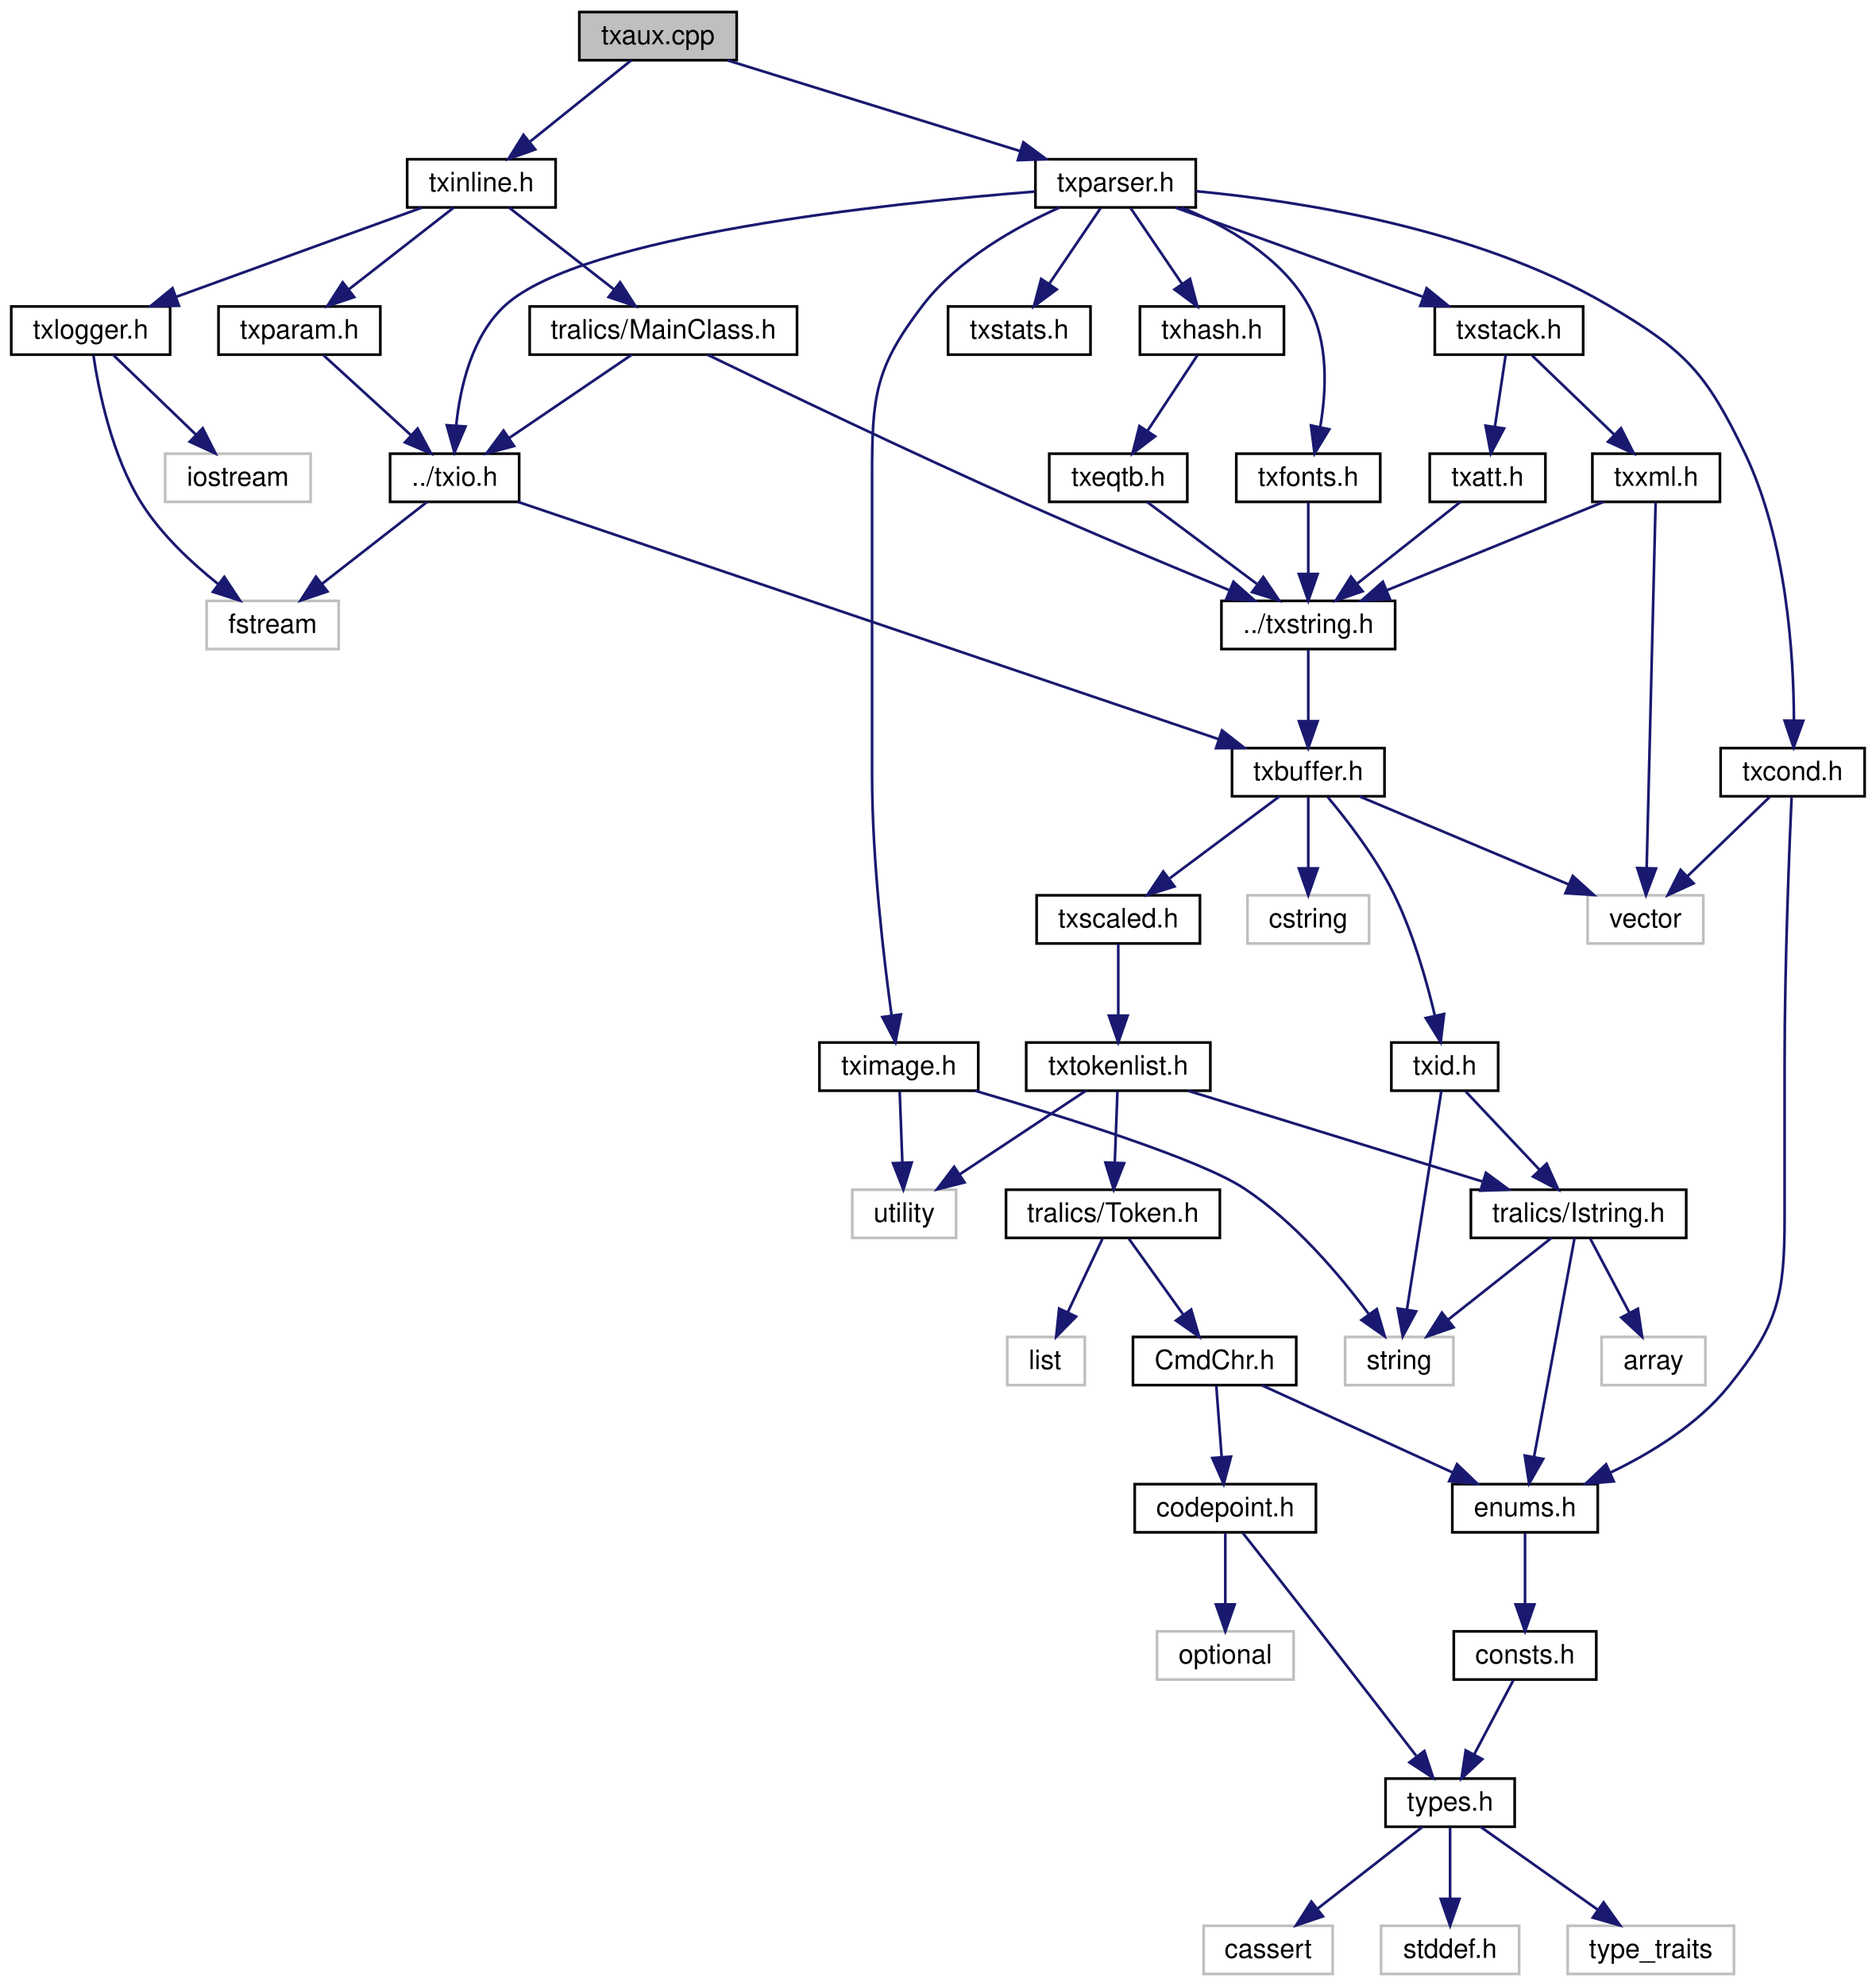
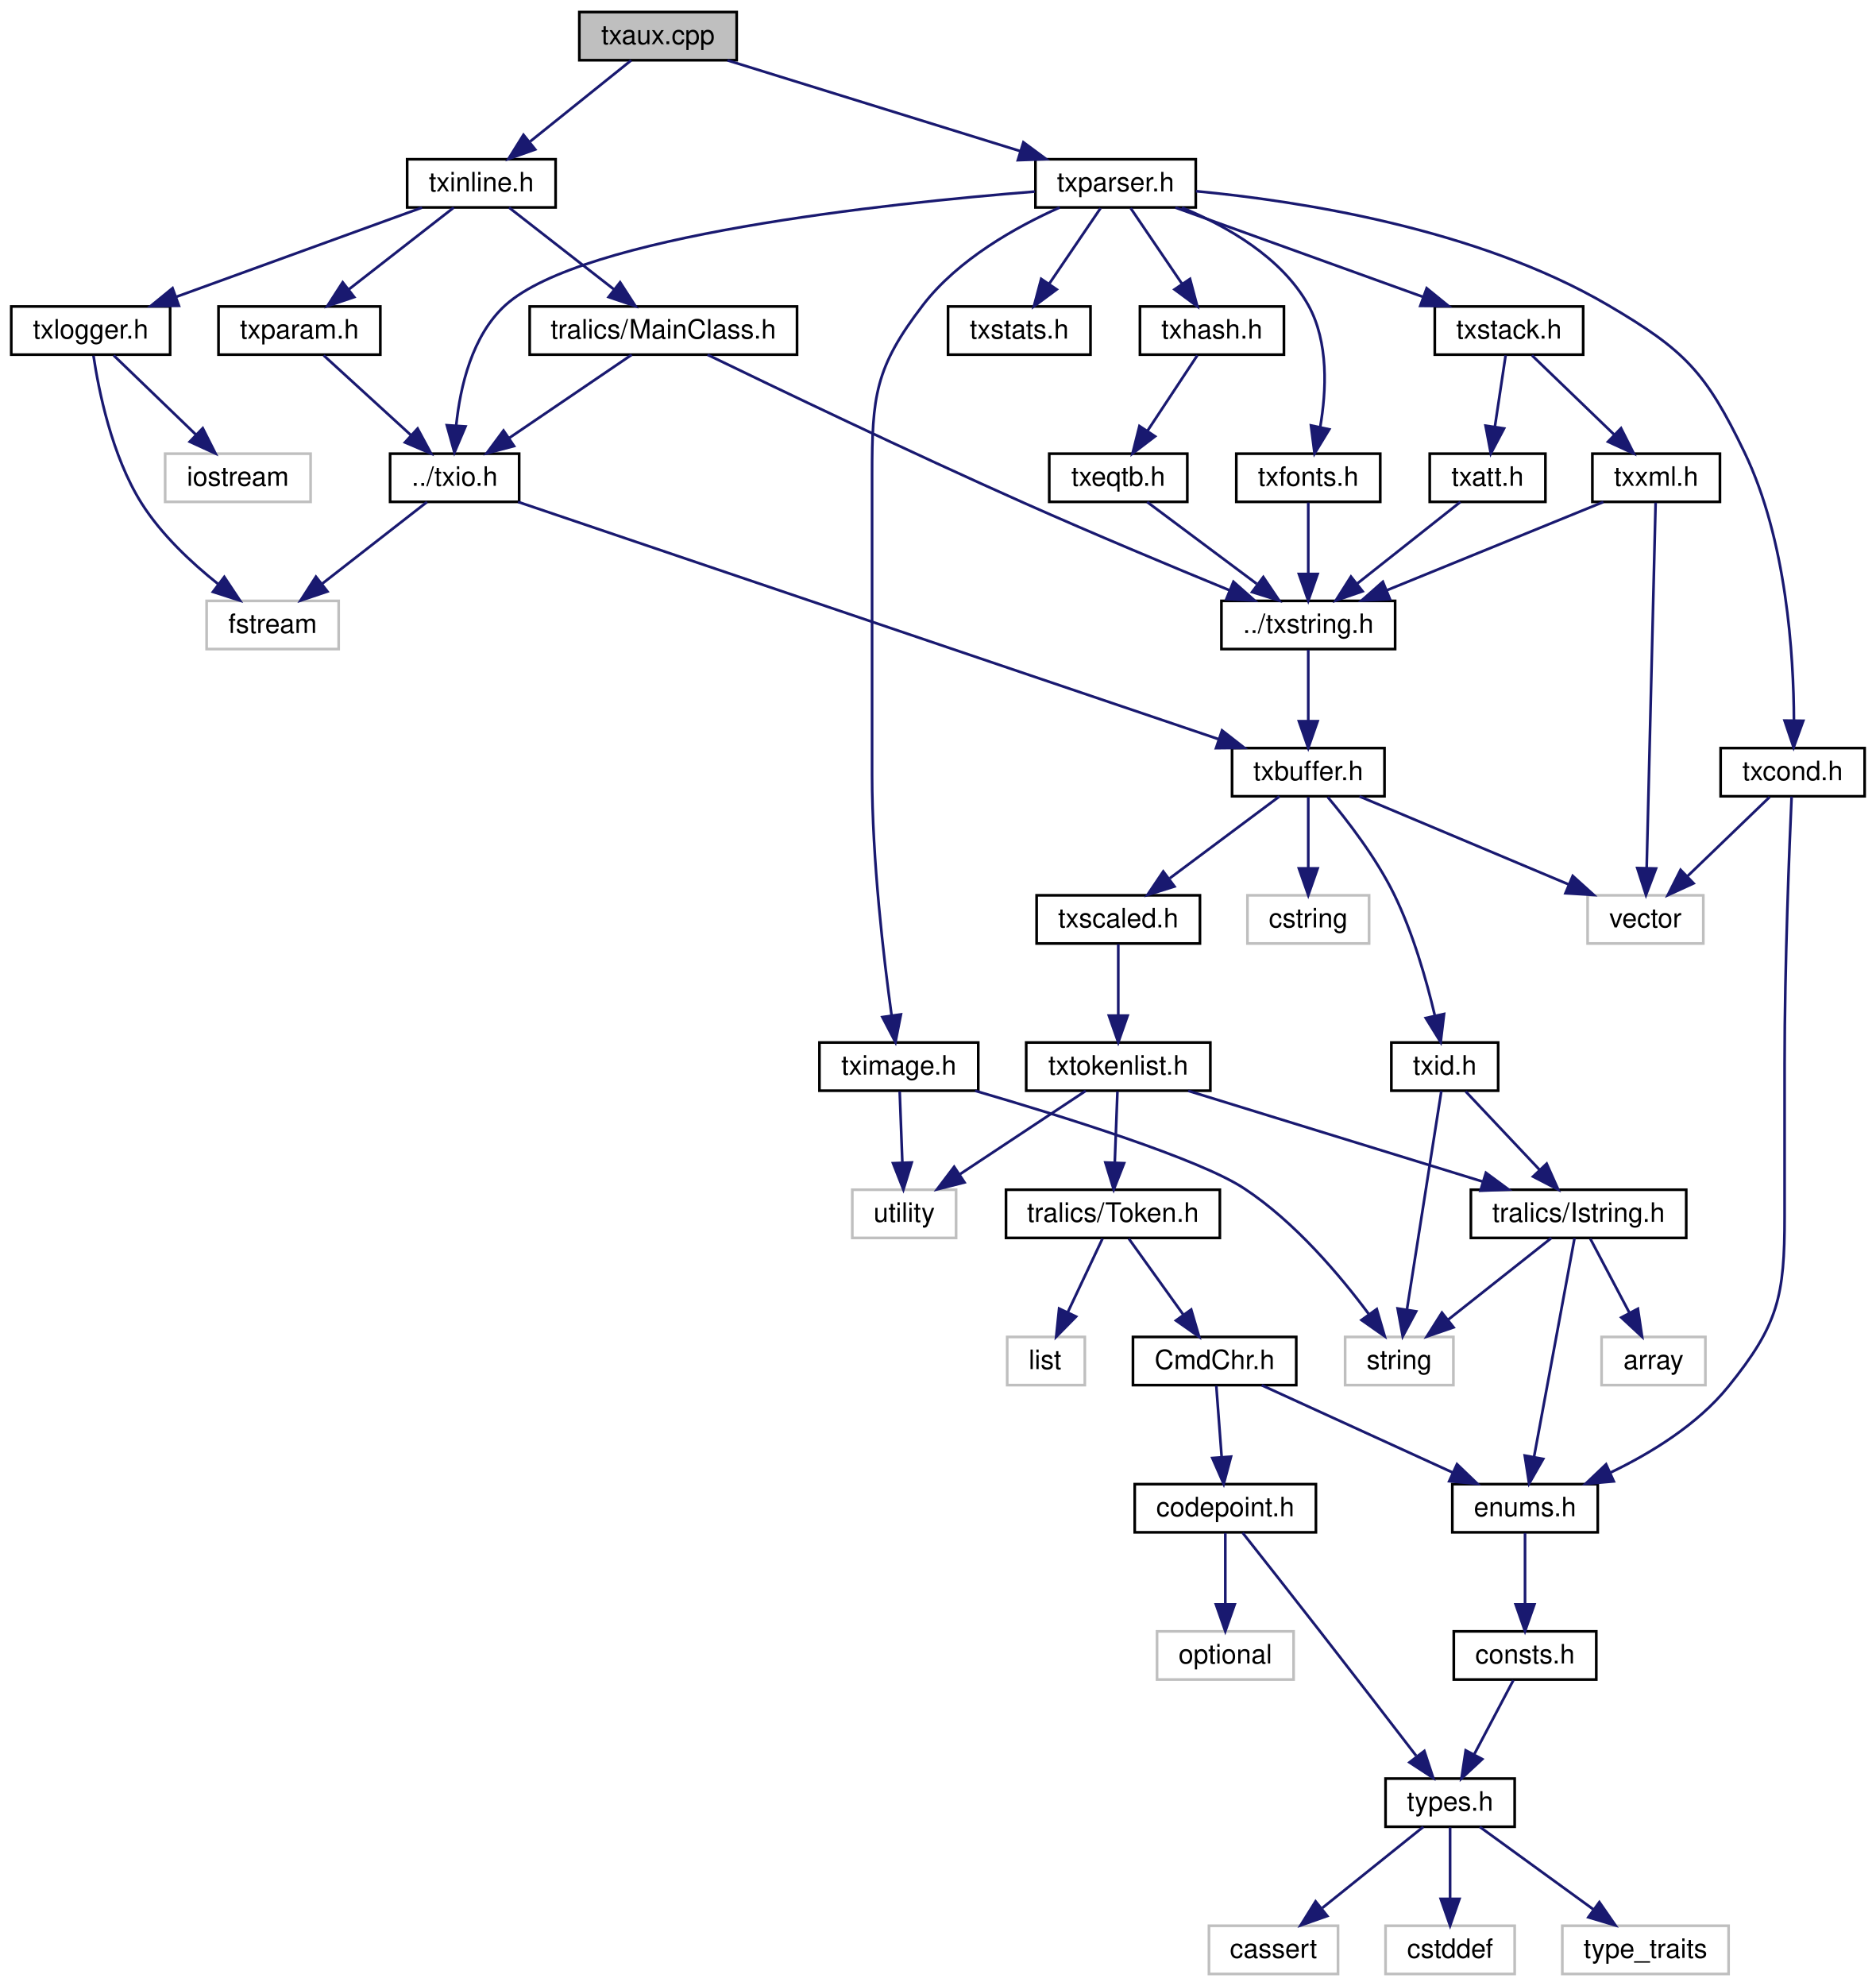
<svg xmlns="http://www.w3.org/2000/svg" xmlns:xlink="http://www.w3.org/1999/xlink" width="701pt" height="742pt" viewBox="0.00 0.00 700.59 742.00">
  <g id="graph0" class="graph" transform="scale(1 1) rotate(0) translate(4 738)">
    <g id="node1" class="node">
      <g id="a_node1">
        <a xlink:title=" ">
          <polygon fill="#bfbfbf" stroke="black" points="212.28,-715.5 212.28,-733.5 271.09,-733.5 271.09,-715.5 212.28,-715.5" />
          <text text-anchor="middle" x="241.68" y="-721.5" font-family="Helvetica,sans-Serif" font-size="10.00">txaux.cpp</text>
        </a>
      </g>
    </g>
    <g id="node2" class="node">
      <g id="a_node2">
        <a xlink:href="../../d7/d79/txinline_8h.html" target="_top" xlink:title=" ">
          <polygon fill="none" stroke="black" points="147.95,-660.5 147.95,-678.5 203.42,-678.5 203.42,-660.5 147.95,-660.5" />
          <text text-anchor="middle" x="175.68" y="-666.5" font-family="Helvetica,sans-Serif" font-size="10.00">txinline.h</text>
        </a>
      </g>
    </g>
    <g id="edge1" class="edge">
      <path fill="none" stroke="midnightblue" d="M231.66,-715.45C221.68,-707.43 206.13,-694.95 193.95,-685.17" />
      <polygon fill="midnightblue" stroke="midnightblue" points="195.79,-682.16 185.8,-678.63 191.41,-687.62 195.79,-682.16" />
    </g>
    <g id="node31" class="node">
      <g id="a_node31">
        <a xlink:href="../../d2/d1b/txparser_8h.html" target="_top" xlink:title=" ">
          <polygon fill="none" stroke="black" points="382.73,-660.5 382.73,-678.5 442.64,-678.5 442.64,-660.5 382.73,-660.5" />
          <text text-anchor="middle" x="412.68" y="-666.5" font-family="Helvetica,sans-Serif" font-size="10.00">txparser.h</text>
        </a>
      </g>
    </g>
    <g id="edge37" class="edge">
      <path fill="none" stroke="midnightblue" d="M267.66,-715.45C296.87,-706.4 344.48,-691.64 377.13,-681.52" />
      <polygon fill="midnightblue" stroke="midnightblue" points="378.23,-684.84 386.75,-678.54 376.16,-678.16 378.23,-684.84" />
    </g>
    <g id="node3" class="node">
      <g id="a_node3">
        <a xlink:href="../../d4/de9/_main_class_8h.html" target="_top" xlink:title=" ">
          <polygon fill="none" stroke="black" points="193.73,-605.5 193.73,-623.5 293.64,-623.5 293.64,-605.5 193.73,-605.5" />
          <text text-anchor="middle" x="243.68" y="-611.5" font-family="Helvetica,sans-Serif" font-size="10.00">tralics/MainClass.h</text>
        </a>
      </g>
    </g>
    <g id="edge2" class="edge">
      <path fill="none" stroke="midnightblue" d="M186.01,-660.45C196.4,-652.36 212.63,-639.7 225.23,-629.88" />
      <polygon fill="midnightblue" stroke="midnightblue" points="227.52,-632.53 233.26,-623.63 223.22,-627.01 227.52,-632.53" />
    </g>
    <g id="node28" class="node">
      <g id="a_node28">
        <a xlink:href="../../d2/d06/txlogger_8h.html" target="_top" xlink:title=" ">
          <polygon fill="none" stroke="black" points="0,-605.5 0,-623.5 59.37,-623.5 59.37,-605.5 0,-605.5" />
          <text text-anchor="middle" x="29.68" y="-611.5" font-family="Helvetica,sans-Serif" font-size="10.00">txlogger.h</text>
        </a>
      </g>
    </g>
    <g id="edge32" class="edge">
      <path fill="none" stroke="midnightblue" d="M153.51,-660.45C129.07,-651.58 89.54,-637.23 61.73,-627.13" />
      <polygon fill="midnightblue" stroke="midnightblue" points="62.66,-623.75 52.07,-623.63 60.27,-630.33 62.66,-623.75" />
    </g>
    <g id="node30" class="node">
      <g id="a_node30">
        <a xlink:href="../../d5/d08/txparam_8h.html" target="_top" xlink:title=" ">
          <polygon fill="none" stroke="black" points="77.45,-605.5 77.45,-623.5 137.92,-623.5 137.92,-605.5 77.45,-605.5" />
          <text text-anchor="middle" x="107.68" y="-611.5" font-family="Helvetica,sans-Serif" font-size="10.00">txparam.h</text>
        </a>
      </g>
    </g>
    <g id="edge35" class="edge">
      <path fill="none" stroke="midnightblue" d="M165.36,-660.45C154.97,-652.36 138.74,-639.7 126.14,-629.88" />
      <polygon fill="midnightblue" stroke="midnightblue" points="128.15,-627.01 118.11,-623.63 123.85,-632.53 128.15,-627.01" />
    </g>
    <g id="node4" class="node">
      <g id="a_node4">
        <a xlink:href="../../de/d29/txio_8h.html" target="_top" xlink:title=" ">
          <polygon fill="none" stroke="black" points="141.57,-550.5 141.57,-568.5 189.8,-568.5 189.8,-550.5 141.57,-550.5" />
          <text text-anchor="middle" x="165.68" y="-556.5" font-family="Helvetica,sans-Serif" font-size="10.00">../txio.h</text>
        </a>
      </g>
    </g>
    <g id="edge3" class="edge">
      <path fill="none" stroke="midnightblue" d="M231.84,-605.45C219.7,-597.2 200.59,-584.22 186.02,-574.32" />
      <polygon fill="midnightblue" stroke="midnightblue" points="187.88,-571.35 177.64,-568.63 183.95,-577.14 187.88,-571.35" />
    </g>
    <g id="node27" class="node">
      <g id="a_node27">
        <a xlink:href="../../dc/def/txstring_8h.html" target="_top" xlink:title=" ">
          <polygon fill="none" stroke="black" points="452.23,-495.5 452.23,-513.5 517.14,-513.5 517.14,-495.5 452.23,-495.5" />
          <text text-anchor="middle" x="484.68" y="-501.5" font-family="Helvetica,sans-Serif" font-size="10.00">../txstring.h</text>
        </a>
      </g>
    </g>
    <g id="edge30" class="edge">
      <path fill="none" stroke="midnightblue" d="M260.21,-605.45C285.55,-593.17 335.61,-569.16 378.68,-550 404.34,-538.58 433.82,-526.27 455.17,-517.5" />
      <polygon fill="midnightblue" stroke="midnightblue" points="456.72,-520.65 464.65,-513.62 454.07,-514.17 456.72,-520.65" />
    </g>
    <g id="node5" class="node">
      <g id="a_node5">
        <a xlink:href="../../dd/d74/txbuffer_8h.html" target="_top" xlink:title=" ">
          <polygon fill="none" stroke="black" points="456.2,-440.5 456.2,-458.5 513.17,-458.5 513.17,-440.5 456.2,-440.5" />
          <text text-anchor="middle" x="484.68" y="-446.5" font-family="Helvetica,sans-Serif" font-size="10.00">txbuffer.h</text>
        </a>
      </g>
    </g>
    <g id="edge4" class="edge">
      <path fill="none" stroke="midnightblue" d="M189.4,-550.47C245.46,-531.49 386.28,-483.82 451.09,-461.87" />
      <polygon fill="midnightblue" stroke="midnightblue" points="452.46,-465.1 460.81,-458.58 450.22,-458.47 452.46,-465.1" />
    </g>
    <g id="node26" class="node">
      <g id="a_node26">
        <a xlink:title=" ">
          <polygon fill="none" stroke="#bfbfbf" points="73.01,-495.5 73.01,-513.5 122.35,-513.5 122.35,-495.5 73.01,-495.5" />
          <text text-anchor="middle" x="97.68" y="-501.5" font-family="Helvetica,sans-Serif" font-size="10.00">fstream</text>
        </a>
      </g>
    </g>
    <g id="edge29" class="edge">
      <path fill="none" stroke="midnightblue" d="M155.36,-550.45C144.97,-542.36 128.74,-529.7 116.14,-519.88" />
      <polygon fill="midnightblue" stroke="midnightblue" points="118.15,-517.01 108.11,-513.63 113.85,-522.53 118.15,-517.01" />
    </g>
    <g id="node6" class="node">
      <g id="a_node6">
        <a xlink:href="../../d1/d9e/txid_8h.html" target="_top" xlink:title=" ">
          <polygon fill="none" stroke="black" points="515.73,-330.5 515.73,-348.5 555.64,-348.5 555.64,-330.5 515.73,-330.5" />
          <text text-anchor="middle" x="535.68" y="-336.5" font-family="Helvetica,sans-Serif" font-size="10.00">txid.h</text>
        </a>
      </g>
    </g>
    <g id="edge5" class="edge">
      <path fill="none" stroke="midnightblue" d="M491.97,-440.18C499.15,-431.63 509.97,-417.66 516.68,-404 523.83,-389.46 528.87,-371.71 531.95,-358.68" />
      <polygon fill="midnightblue" stroke="midnightblue" points="535.43,-359.16 534.16,-348.64 528.59,-357.65 535.43,-359.16" />
    </g>
    <g id="node16" class="node">
      <g id="a_node16">
        <a xlink:href="../../d9/d18/txscaled_8h.html" target="_top" xlink:title=" ">
          <polygon fill="none" stroke="black" points="383.17,-385.5 383.17,-403.5 444.2,-403.5 444.2,-385.5 383.17,-385.5" />
          <text text-anchor="middle" x="413.68" y="-391.5" font-family="Helvetica,sans-Serif" font-size="10.00">txscaled.h</text>
        </a>
      </g>
    </g>
    <g id="edge16" class="edge">
      <path fill="none" stroke="midnightblue" d="M473.9,-440.45C463.06,-432.36 446.11,-419.7 432.95,-409.88" />
      <polygon fill="midnightblue" stroke="midnightblue" points="434.68,-406.8 424.57,-403.63 430.49,-412.41 434.68,-406.8" />
    </g>
    <g id="node24" class="node">
      <g id="a_node24">
        <a xlink:title=" ">
          <polygon fill="none" stroke="#bfbfbf" points="461.96,-385.5 461.96,-403.5 507.41,-403.5 507.41,-385.5 461.96,-385.5" />
          <text text-anchor="middle" x="484.68" y="-391.5" font-family="Helvetica,sans-Serif" font-size="10.00">cstring</text>
        </a>
      </g>
    </g>
    <g id="edge27" class="edge">
      <path fill="none" stroke="midnightblue" d="M484.68,-440.22C484.68,-433.18 484.68,-422.81 484.68,-413.83" />
      <polygon fill="midnightblue" stroke="midnightblue" points="488.18,-413.55 484.68,-403.55 481.18,-413.55 488.18,-413.55" />
    </g>
    <g id="node25" class="node">
      <g id="a_node25">
        <a xlink:title=" ">
          <polygon fill="none" stroke="#bfbfbf" points="589.07,-385.5 589.07,-403.5 632.3,-403.5 632.3,-385.5 589.07,-385.5" />
          <text text-anchor="middle" x="610.68" y="-391.5" font-family="Helvetica,sans-Serif" font-size="10.00">vector</text>
        </a>
      </g>
    </g>
    <g id="edge28" class="edge">
      <path fill="none" stroke="midnightblue" d="M503.82,-440.45C524.64,-431.7 558.13,-417.61 582.07,-407.53" />
      <polygon fill="midnightblue" stroke="midnightblue" points="583.51,-410.73 591.37,-403.63 580.79,-404.28 583.51,-410.73" />
    </g>
    <g id="node7" class="node">
      <g id="a_node7">
        <a xlink:href="../../d5/daf/_istring_8h.html" target="_top" xlink:title=" ">
          <polygon fill="none" stroke="black" points="545.45,-275.5 545.45,-293.5 625.92,-293.5 625.92,-275.5 545.45,-275.5" />
          <text text-anchor="middle" x="585.68" y="-281.5" font-family="Helvetica,sans-Serif" font-size="10.00">tralics/Istring.h</text>
        </a>
      </g>
    </g>
    <g id="edge6" class="edge">
      <path fill="none" stroke="midnightblue" d="M543.5,-330.22C550.88,-322.39 562.13,-310.46 571.16,-300.89" />
      <polygon fill="midnightblue" stroke="midnightblue" points="573.77,-303.23 578.09,-293.55 568.68,-298.42 573.77,-303.23" />
    </g>
    <g id="node15" class="node">
      <g id="a_node15">
        <a xlink:title=" ">
          <polygon fill="none" stroke="#bfbfbf" points="498.46,-220.5 498.46,-238.5 538.91,-238.5 538.91,-220.5 498.46,-220.5" />
          <text text-anchor="middle" x="518.68" y="-226.5" font-family="Helvetica,sans-Serif" font-size="10.00">string</text>
        </a>
      </g>
    </g>
    <g id="edge15" class="edge">
      <path fill="none" stroke="midnightblue" d="M534.41,-330.38C531.7,-313.18 525.33,-272.7 521.58,-248.89" />
      <polygon fill="midnightblue" stroke="midnightblue" points="524.99,-248.05 519.98,-238.71 518.07,-249.13 524.99,-248.05" />
    </g>
    <g id="node8" class="node">
      <g id="a_node8">
        <a xlink:href="../../d0/d0b/enums_8h.html" target="_top" xlink:title=" ">
          <polygon fill="none" stroke="black" points="538.51,-165.5 538.51,-183.5 592.86,-183.5 592.86,-165.5 538.51,-165.5" />
          <text text-anchor="middle" x="565.68" y="-171.5" font-family="Helvetica,sans-Serif" font-size="10.00">enums.h</text>
        </a>
      </g>
    </g>
    <g id="edge7" class="edge">
      <path fill="none" stroke="midnightblue" d="M584.18,-275.38C580.98,-258.1 573.43,-217.33 569.03,-193.56" />
      <polygon fill="midnightblue" stroke="midnightblue" points="572.47,-192.91 567.21,-183.71 565.58,-194.18 572.47,-192.91" />
    </g>
    <g id="node14" class="node">
      <g id="a_node14">
        <a xlink:title=" ">
          <polygon fill="none" stroke="#bfbfbf" points="594.29,-220.5 594.29,-238.5 633.08,-238.5 633.08,-220.5 594.29,-220.5" />
          <text text-anchor="middle" x="613.68" y="-226.5" font-family="Helvetica,sans-Serif" font-size="10.00">array</text>
        </a>
      </g>
    </g>
    <g id="edge13" class="edge">
      <path fill="none" stroke="midnightblue" d="M590.06,-275.22C593.95,-267.86 599.75,-256.88 604.63,-247.64" />
      <polygon fill="midnightblue" stroke="midnightblue" points="607.86,-249.03 609.43,-238.55 601.67,-245.76 607.86,-249.03" />
    </g>
    <g id="edge14" class="edge">
      <path fill="none" stroke="midnightblue" d="M575.51,-275.45C565.28,-267.36 549.28,-254.7 536.87,-244.88" />
      <polygon fill="midnightblue" stroke="midnightblue" points="538.97,-242.08 528.96,-238.63 534.63,-247.57 538.97,-242.08" />
    </g>
    <g id="node9" class="node">
      <g id="a_node9">
        <a xlink:href="../../d8/db5/consts_8h.html" target="_top" xlink:title=" ">
          <polygon fill="none" stroke="black" points="539.06,-110.5 539.06,-128.5 592.31,-128.5 592.31,-110.5 539.06,-110.5" />
          <text text-anchor="middle" x="565.68" y="-116.5" font-family="Helvetica,sans-Serif" font-size="10.00">consts.h</text>
        </a>
      </g>
    </g>
    <g id="edge8" class="edge">
      <path fill="none" stroke="midnightblue" d="M565.68,-165.22C565.68,-158.18 565.68,-147.81 565.68,-138.83" />
      <polygon fill="midnightblue" stroke="midnightblue" points="569.18,-138.55 565.68,-128.55 562.18,-138.55 569.18,-138.55" />
    </g>
    <g id="node10" class="node">
      <g id="a_node10">
        <a xlink:href="../../d9/d49/types_8h.html" target="_top" xlink:title=" ">
          <polygon fill="none" stroke="black" points="513.56,-55.5 513.56,-73.5 561.81,-73.5 561.81,-55.5 513.56,-55.5" />
          <text text-anchor="middle" x="537.68" y="-61.5" font-family="Helvetica,sans-Serif" font-size="10.00">types.h</text>
        </a>
      </g>
    </g>
    <g id="edge9" class="edge">
      <path fill="none" stroke="midnightblue" d="M561.31,-110.22C557.42,-102.86 551.62,-91.88 546.74,-82.64" />
      <polygon fill="midnightblue" stroke="midnightblue" points="549.7,-80.76 541.94,-73.55 543.51,-84.03 549.7,-80.76" />
    </g>
    <g id="node11" class="node">
      <g id="a_node11">
        <a xlink:title=" ">
-           <polygon fill="none" stroke="#bfbfbf" points="445.57,-0.5 445.57,-18.5 493.8,-18.5 493.8,-0.5 445.57,-0.5" />
-           <text text-anchor="middle" x="469.68" y="-6.5" font-family="Helvetica,sans-Serif" font-size="10.00">cassert</text>
+           <polygon fill="none" stroke="#bfbfbf" points="447.57,-0.5 447.57,-18.5 495.8,-18.5 495.8,-0.5 447.57,-0.5" />
+           <text text-anchor="middle" x="471.68" y="-6.5" font-family="Helvetica,sans-Serif" font-size="10.00">cassert</text>
        </a>
      </g>
    </g>
    <g id="edge10" class="edge">
-       <path fill="none" stroke="midnightblue" d="M527.36,-55.45C516.97,-47.36 500.74,-34.7 488.14,-24.88" />
-       <polygon fill="midnightblue" stroke="midnightblue" points="490.15,-22.01 480.11,-18.63 485.85,-27.53 490.15,-22.01" />
+       <path fill="none" stroke="midnightblue" d="M527.66,-55.45C517.68,-47.43 502.13,-34.95 489.95,-25.17" />
+       <polygon fill="midnightblue" stroke="midnightblue" points="491.79,-22.16 481.8,-18.63 487.41,-27.62 491.79,-22.16" />
    </g>
    <g id="node12" class="node">
      <g id="a_node12">
        <a xlink:title=" ">
-           <polygon fill="none" stroke="#bfbfbf" points="511.89,-0.5 511.89,-18.5 563.48,-18.5 563.48,-0.5 511.89,-0.5" />
-           <text text-anchor="middle" x="537.68" y="-6.5" font-family="Helvetica,sans-Serif" font-size="10.00">stddef.h</text>
+           <polygon fill="none" stroke="#bfbfbf" points="513.56,-0.5 513.56,-18.5 561.81,-18.5 561.81,-0.5 513.56,-0.5" />
+           <text text-anchor="middle" x="537.68" y="-6.5" font-family="Helvetica,sans-Serif" font-size="10.00">cstddef</text>
        </a>
      </g>
    </g>
    <g id="edge11" class="edge">
      <path fill="none" stroke="midnightblue" d="M537.68,-55.22C537.68,-48.18 537.68,-37.81 537.68,-28.83" />
      <polygon fill="midnightblue" stroke="midnightblue" points="541.18,-28.55 537.68,-18.55 534.18,-28.55 541.18,-28.55" />
    </g>
    <g id="node13" class="node">
      <g id="a_node13">
        <a xlink:title=" ">
-           <polygon fill="none" stroke="#bfbfbf" points="581.62,-0.5 581.62,-18.5 643.75,-18.5 643.75,-0.5 581.62,-0.5" />
-           <text text-anchor="middle" x="612.68" y="-6.5" font-family="Helvetica,sans-Serif" font-size="10.00">type_traits</text>
+           <polygon fill="none" stroke="#bfbfbf" points="579.62,-0.5 579.62,-18.5 641.75,-18.5 641.75,-0.5 579.62,-0.5" />
+           <text text-anchor="middle" x="610.68" y="-6.5" font-family="Helvetica,sans-Serif" font-size="10.00">type_traits</text>
        </a>
      </g>
    </g>
    <g id="edge12" class="edge">
-       <path fill="none" stroke="midnightblue" d="M549.08,-55.45C560.64,-47.28 578.78,-34.46 592.73,-24.6" />
-       <polygon fill="midnightblue" stroke="midnightblue" points="595.04,-27.25 601.19,-18.63 591,-21.54 595.04,-27.25" />
+       <path fill="none" stroke="midnightblue" d="M548.77,-55.45C560.03,-47.28 577.68,-34.46 591.26,-24.6" />
+       <polygon fill="midnightblue" stroke="midnightblue" points="593.46,-27.33 599.49,-18.63 589.34,-21.67 593.46,-27.33" />
    </g>
    <g id="node17" class="node">
      <g id="a_node17">
        <a xlink:href="../../dc/d91/txtokenlist_8h.html" target="_top" xlink:title=" ">
          <polygon fill="none" stroke="black" points="379.28,-330.5 379.28,-348.5 448.09,-348.5 448.09,-330.5 379.28,-330.5" />
          <text text-anchor="middle" x="413.68" y="-336.5" font-family="Helvetica,sans-Serif" font-size="10.00">txtokenlist.h</text>
        </a>
      </g>
    </g>
    <g id="edge17" class="edge">
      <path fill="none" stroke="midnightblue" d="M413.68,-385.22C413.68,-378.18 413.68,-367.81 413.68,-358.83" />
      <polygon fill="midnightblue" stroke="midnightblue" points="417.18,-358.55 413.68,-348.55 410.18,-358.55 417.18,-358.55" />
    </g>
    <g id="edge18" class="edge">
      <path fill="none" stroke="midnightblue" d="M439.81,-330.45C469.19,-321.4 517.09,-306.64 549.93,-296.52" />
      <polygon fill="midnightblue" stroke="midnightblue" points="551.07,-299.83 559.6,-293.54 549.01,-293.14 551.07,-299.83" />
    </g>
    <g id="node18" class="node">
      <g id="a_node18">
        <a xlink:href="../../dd/dcd/_token_8h.html" target="_top" xlink:title=" ">
          <polygon fill="none" stroke="black" points="371.73,-275.5 371.73,-293.5 451.64,-293.5 451.64,-275.5 371.73,-275.5" />
          <text text-anchor="middle" x="411.68" y="-281.5" font-family="Helvetica,sans-Serif" font-size="10.00">tralics/Token.h</text>
        </a>
      </g>
    </g>
    <g id="edge19" class="edge">
      <path fill="none" stroke="midnightblue" d="M413.37,-330.22C413.11,-323.18 412.72,-312.81 412.38,-303.83" />
      <polygon fill="midnightblue" stroke="midnightblue" points="415.86,-303.41 411.99,-293.55 408.87,-303.67 415.86,-303.41" />
    </g>
    <g id="node23" class="node">
      <g id="a_node23">
        <a xlink:title=" ">
          <polygon fill="none" stroke="#bfbfbf" points="314.29,-275.5 314.29,-293.5 353.08,-293.5 353.08,-275.5 314.29,-275.5" />
          <text text-anchor="middle" x="333.68" y="-281.5" font-family="Helvetica,sans-Serif" font-size="10.00">utility</text>
        </a>
      </g>
    </g>
    <g id="edge26" class="edge">
      <path fill="none" stroke="midnightblue" d="M401.53,-330.45C389.08,-322.2 369.48,-309.22 354.54,-299.32" />
      <polygon fill="midnightblue" stroke="midnightblue" points="356.22,-296.23 345.95,-293.63 352.35,-302.07 356.22,-296.23" />
    </g>
    <g id="node19" class="node">
      <g id="a_node19">
        <a xlink:href="../../d2/d68/_cmd_chr_8h.html" target="_top" xlink:title=" ">
          <polygon fill="none" stroke="black" points="419.17,-220.5 419.17,-238.5 480.19,-238.5 480.19,-220.5 419.17,-220.5" />
          <text text-anchor="middle" x="449.68" y="-226.5" font-family="Helvetica,sans-Serif" font-size="10.00">CmdChr.h</text>
        </a>
      </g>
    </g>
    <g id="edge20" class="edge">
      <path fill="none" stroke="midnightblue" d="M417.62,-275.22C423.06,-267.63 431.28,-256.18 438.03,-246.76" />
      <polygon fill="midnightblue" stroke="midnightblue" points="440.93,-248.72 443.91,-238.55 435.24,-244.64 440.93,-248.72" />
    </g>
    <g id="node22" class="node">
      <g id="a_node22">
        <a xlink:title=" ">
          <polygon fill="none" stroke="#bfbfbf" points="372.18,-220.5 372.18,-238.5 401.18,-238.5 401.18,-220.5 372.18,-220.5" />
          <text text-anchor="middle" x="386.3" y="-226.5" font-family="Helvetica,sans-Serif" font-size="10.00">list</text>
        </a>
      </g>
    </g>
    <g id="edge25" class="edge">
      <path fill="none" stroke="midnightblue" d="M407.78,-275.22C404.31,-267.86 399.13,-256.88 394.77,-247.64" />
      <polygon fill="midnightblue" stroke="midnightblue" points="397.91,-246.1 390.48,-238.55 391.58,-249.09 397.91,-246.1" />
    </g>
    <g id="edge24" class="edge">
      <path fill="none" stroke="midnightblue" d="M467.3,-220.45C486.29,-211.77 516.76,-197.86 538.75,-187.8" />
      <polygon fill="midnightblue" stroke="midnightblue" points="540.26,-190.96 547.9,-183.63 537.35,-184.6 540.26,-190.96" />
    </g>
    <g id="node20" class="node">
      <g id="a_node20">
        <a xlink:href="../../d8/d47/codepoint_8h.html" target="_top" xlink:title=" ">
          <polygon fill="none" stroke="black" points="419.83,-165.5 419.83,-183.5 487.54,-183.5 487.54,-165.5 419.83,-165.5" />
          <text text-anchor="middle" x="453.68" y="-171.5" font-family="Helvetica,sans-Serif" font-size="10.00">codepoint.h</text>
        </a>
      </g>
    </g>
    <g id="edge21" class="edge">
      <path fill="none" stroke="midnightblue" d="M450.31,-220.22C450.85,-213.1 451.64,-202.58 452.32,-193.53" />
      <polygon fill="midnightblue" stroke="midnightblue" points="455.81,-193.78 453.08,-183.55 448.83,-193.26 455.81,-193.78" />
    </g>
    <g id="edge22" class="edge">
      <path fill="none" stroke="midnightblue" d="M460.16,-165.32C467.2,-156.4 478.78,-141.72 488.68,-129 501.08,-113.09 515.14,-94.85 525,-82.02" />
      <polygon fill="midnightblue" stroke="midnightblue" points="528.05,-83.8 531.37,-73.74 522.5,-79.54 528.05,-83.8" />
    </g>
    <g id="node21" class="node">
      <g id="a_node21">
        <a xlink:title=" ">
          <polygon fill="none" stroke="#bfbfbf" points="428.17,-110.5 428.17,-128.5 479.2,-128.5 479.2,-110.5 428.17,-110.5" />
          <text text-anchor="middle" x="453.68" y="-116.5" font-family="Helvetica,sans-Serif" font-size="10.00">optional</text>
        </a>
      </g>
    </g>
    <g id="edge23" class="edge">
      <path fill="none" stroke="midnightblue" d="M453.68,-165.22C453.68,-158.18 453.68,-147.81 453.68,-138.83" />
      <polygon fill="midnightblue" stroke="midnightblue" points="457.18,-138.55 453.68,-128.55 450.18,-138.55 457.18,-138.55" />
    </g>
    <g id="edge31" class="edge">
      <path fill="none" stroke="midnightblue" d="M484.68,-495.22C484.68,-488.18 484.68,-477.81 484.68,-468.83" />
      <polygon fill="midnightblue" stroke="midnightblue" points="488.18,-468.55 484.68,-458.55 481.18,-468.55 488.18,-468.55" />
    </g>
    <g id="edge33" class="edge">
      <path fill="none" stroke="midnightblue" d="M30.73,-605.09C32.63,-592.34 37.52,-567.72 48.68,-550 56.07,-538.27 67.38,-527.71 77.27,-519.83" />
      <polygon fill="midnightblue" stroke="midnightblue" points="79.61,-522.45 85.47,-513.62 75.38,-516.87 79.61,-522.45" />
    </g>
    <g id="node29" class="node">
      <g id="a_node29">
        <a xlink:title=" ">
          <polygon fill="none" stroke="#bfbfbf" points="57.51,-550.5 57.51,-568.5 111.86,-568.5 111.86,-550.5 57.51,-550.5" />
          <text text-anchor="middle" x="84.68" y="-556.5" font-family="Helvetica,sans-Serif" font-size="10.00">iostream</text>
        </a>
      </g>
    </g>
    <g id="edge34" class="edge">
      <path fill="none" stroke="midnightblue" d="M38.28,-605.22C46.48,-597.32 59.03,-585.22 69.01,-575.61" />
      <polygon fill="midnightblue" stroke="midnightblue" points="71.56,-578.01 76.33,-568.55 66.7,-572.97 71.56,-578.01" />
    </g>
    <g id="edge36" class="edge">
      <path fill="none" stroke="midnightblue" d="M116.75,-605.22C125.48,-597.24 138.89,-584.98 149.47,-575.32" />
      <polygon fill="midnightblue" stroke="midnightblue" points="151.85,-577.88 156.88,-568.55 147.13,-572.71 151.85,-577.88" />
    </g>
    <g id="edge49" class="edge">
      <path fill="none" stroke="midnightblue" d="M382.44,-666.42C327.28,-662.03 213.37,-650 184.68,-624 172.17,-612.66 167.76,-593.45 166.28,-579.12" />
      <polygon fill="midnightblue" stroke="midnightblue" points="169.75,-578.67 165.61,-568.92 162.77,-579.13 169.75,-578.67" />
    </g>
    <g id="node32" class="node">
      <g id="a_node32">
        <a xlink:href="../../d3/d6b/txcond_8h.html" target="_top" xlink:title=" ">
          <polygon fill="none" stroke="black" points="638.78,-440.5 638.78,-458.5 692.59,-458.5 692.59,-440.5 638.78,-440.5" />
          <text text-anchor="middle" x="665.68" y="-446.5" font-family="Helvetica,sans-Serif" font-size="10.00">txcond.h</text>
        </a>
      </g>
    </g>
    <g id="edge38" class="edge">
      <path fill="none" stroke="midnightblue" d="M442.7,-666.57C480.85,-662.97 547.63,-652.75 596.68,-624 625.44,-607.14 633.21,-599.03 647.68,-569 663.45,-536.3 666.09,-493.14 666.17,-468.96" />
      <polygon fill="midnightblue" stroke="midnightblue" points="669.66,-468.7 666.05,-458.74 662.67,-468.78 669.66,-468.7" />
    </g>
    <g id="node33" class="node">
      <g id="a_node33">
        <a xlink:href="../../d7/d4d/txfonts_8h.html" target="_top" xlink:title=" ">
          <polygon fill="none" stroke="black" points="457.79,-550.5 457.79,-568.5 511.58,-568.5 511.58,-550.5 457.79,-550.5" />
          <text text-anchor="middle" x="484.68" y="-556.5" font-family="Helvetica,sans-Serif" font-size="10.00">txfonts.h</text>
        </a>
      </g>
    </g>
    <g id="edge41" class="edge">
      <path fill="none" stroke="midnightblue" d="M437.47,-660.44C454.07,-653.59 474.67,-641.97 484.68,-624 492.4,-610.16 491.45,-591.84 489.14,-578.44" />
      <polygon fill="midnightblue" stroke="midnightblue" points="492.53,-577.59 487.03,-568.54 485.69,-579.05 492.53,-577.59" />
    </g>
    <g id="node34" class="node">
      <g id="a_node34">
        <a xlink:href="../../d7/d7e/txhash_8h.html" target="_top" xlink:title=" ">
          <polygon fill="none" stroke="black" points="421.78,-605.5 421.78,-623.5 475.59,-623.5 475.59,-605.5 421.78,-605.5" />
          <text text-anchor="middle" x="448.68" y="-611.5" font-family="Helvetica,sans-Serif" font-size="10.00">txhash.h</text>
        </a>
      </g>
    </g>
    <g id="edge43" class="edge">
      <path fill="none" stroke="midnightblue" d="M418.31,-660.22C423.41,-652.71 431.08,-641.41 437.44,-632.05" />
      <polygon fill="midnightblue" stroke="midnightblue" points="440.49,-633.79 443.22,-623.55 434.7,-629.86 440.49,-633.79" />
    </g>
    <g id="node36" class="node">
      <g id="a_node36">
        <a xlink:href="../../de/d7c/tximage_8h.html" target="_top" xlink:title=" ">
          <polygon fill="none" stroke="black" points="302.01,-330.5 302.01,-348.5 361.36,-348.5 361.36,-330.5 302.01,-330.5" />
          <text text-anchor="middle" x="331.68" y="-336.5" font-family="Helvetica,sans-Serif" font-size="10.00">tximage.h</text>
        </a>
      </g>
    </g>
    <g id="edge46" class="edge">
      <path fill="none" stroke="midnightblue" d="M391.79,-660.49C375.62,-653.27 353.83,-641.14 340.68,-624 322.76,-600.62 321.68,-589.96 321.68,-560.5 321.68,-560.5 321.68,-560.5 321.68,-448.5 321.68,-416.74 326.03,-379.94 328.99,-358.54" />
      <polygon fill="midnightblue" stroke="midnightblue" points="332.46,-359 330.42,-348.61 325.53,-358 332.46,-359" />
    </g>
    <g id="node37" class="node">
      <g id="a_node37">
        <a xlink:href="../../dc/d65/txstack_8h.html" target="_top" xlink:title=" ">
          <polygon fill="none" stroke="black" points="531.96,-605.5 531.96,-623.5 587.41,-623.5 587.41,-605.5 531.96,-605.5" />
          <text text-anchor="middle" x="559.68" y="-611.5" font-family="Helvetica,sans-Serif" font-size="10.00">txstack.h</text>
        </a>
      </g>
    </g>
    <g id="edge50" class="edge">
      <path fill="none" stroke="midnightblue" d="M435.01,-660.45C459.62,-651.58 499.42,-637.23 527.42,-627.13" />
      <polygon fill="midnightblue" stroke="midnightblue" points="528.93,-630.31 537.15,-623.63 526.55,-623.72 528.93,-630.31" />
    </g>
    <g id="node40" class="node">
      <g id="a_node40">
        <a xlink:href="../../d8/d3d/txstats_8h.html" target="_top" xlink:title=" ">
          <polygon fill="none" stroke="black" points="350.07,-605.5 350.07,-623.5 403.3,-623.5 403.3,-605.5 350.07,-605.5" />
          <text text-anchor="middle" x="376.68" y="-611.5" font-family="Helvetica,sans-Serif" font-size="10.00">txstats.h</text>
        </a>
      </g>
    </g>
    <g id="edge56" class="edge">
      <path fill="none" stroke="midnightblue" d="M407.06,-660.22C401.96,-652.71 394.28,-641.41 387.93,-632.05" />
      <polygon fill="midnightblue" stroke="midnightblue" points="390.67,-629.86 382.15,-623.55 384.88,-633.79 390.67,-629.86" />
    </g>
    <g id="edge39" class="edge">
      <path fill="none" stroke="midnightblue" d="M665.3,-440.37C664.5,-422.38 662.68,-377.83 662.68,-340.5 662.68,-340.5 662.68,-340.5 662.68,-283.5 662.68,-253.77 660.38,-243.11 641.68,-220 630.14,-205.73 612.7,-195.05 597.44,-187.74" />
      <polygon fill="midnightblue" stroke="midnightblue" points="598.85,-184.54 588.29,-183.62 595.97,-190.92 598.85,-184.54" />
    </g>
    <g id="edge40" class="edge">
      <path fill="none" stroke="midnightblue" d="M657.09,-440.22C648.89,-432.32 636.34,-420.22 626.36,-410.61" />
      <polygon fill="midnightblue" stroke="midnightblue" points="628.67,-407.97 619.04,-403.55 623.81,-413.01 628.67,-407.97" />
    </g>
    <g id="edge42" class="edge">
      <path fill="none" stroke="midnightblue" d="M484.68,-550.22C484.68,-543.18 484.68,-532.81 484.68,-523.83" />
      <polygon fill="midnightblue" stroke="midnightblue" points="488.18,-523.55 484.68,-513.55 481.18,-523.55 488.18,-523.55" />
    </g>
    <g id="node35" class="node">
      <g id="a_node35">
        <a xlink:href="../../d3/d01/txeqtb_8h.html" target="_top" xlink:title=" ">
          <polygon fill="none" stroke="black" points="387.89,-550.5 387.89,-568.5 439.48,-568.5 439.48,-550.5 387.89,-550.5" />
          <text text-anchor="middle" x="413.68" y="-556.5" font-family="Helvetica,sans-Serif" font-size="10.00">txeqtb.h</text>
        </a>
      </g>
    </g>
    <g id="edge44" class="edge">
      <path fill="none" stroke="midnightblue" d="M443.22,-605.22C438.26,-597.71 430.8,-586.41 424.61,-577.05" />
      <polygon fill="midnightblue" stroke="midnightblue" points="427.43,-574.97 419,-568.55 421.59,-578.82 427.43,-574.97" />
    </g>
    <g id="edge45" class="edge">
      <path fill="none" stroke="midnightblue" d="M424.47,-550.45C435.31,-542.36 452.26,-529.7 465.42,-519.88" />
      <polygon fill="midnightblue" stroke="midnightblue" points="467.88,-522.41 473.8,-513.63 463.69,-516.8 467.88,-522.41" />
    </g>
    <g id="edge47" class="edge">
      <path fill="none" stroke="midnightblue" d="M360.17,-330.47C392.79,-320.96 443.91,-305.03 460.68,-294 479.72,-281.49 496.67,-261.33 507.26,-247.09" />
      <polygon fill="midnightblue" stroke="midnightblue" points="510.27,-248.89 513.25,-238.73 504.58,-244.81 510.27,-248.89" />
    </g>
    <g id="edge48" class="edge">
      <path fill="none" stroke="midnightblue" d="M332,-330.22C332.26,-323.18 332.65,-312.81 332.99,-303.83" />
      <polygon fill="midnightblue" stroke="midnightblue" points="336.5,-303.67 333.38,-293.55 329.51,-303.41 336.5,-303.67" />
    </g>
    <g id="node38" class="node">
      <g id="a_node38">
        <a xlink:href="../../d4/da4/txatt_8h.html" target="_top" xlink:title=" ">
          <polygon fill="none" stroke="black" points="530.07,-550.5 530.07,-568.5 573.3,-568.5 573.3,-550.5 530.07,-550.5" />
          <text text-anchor="middle" x="551.68" y="-556.5" font-family="Helvetica,sans-Serif" font-size="10.00">txatt.h</text>
        </a>
      </g>
    </g>
    <g id="edge51" class="edge">
      <path fill="none" stroke="midnightblue" d="M558.43,-605.22C557.36,-598.1 555.77,-587.58 554.41,-578.53" />
      <polygon fill="midnightblue" stroke="midnightblue" points="557.85,-577.92 552.9,-568.55 550.93,-578.96 557.85,-577.92" />
    </g>
    <g id="node39" class="node">
      <g id="a_node39">
        <a xlink:href="../../d1/d43/txxml_8h.html" target="_top" xlink:title=" ">
          <polygon fill="none" stroke="black" points="590.85,-550.5 590.85,-568.5 638.52,-568.5 638.52,-550.5 590.85,-550.5" />
          <text text-anchor="middle" x="614.68" y="-556.5" font-family="Helvetica,sans-Serif" font-size="10.00">txxml.h</text>
        </a>
      </g>
    </g>
    <g id="edge53" class="edge">
      <path fill="none" stroke="midnightblue" d="M568.28,-605.22C576.48,-597.32 589.03,-585.22 599.01,-575.61" />
      <polygon fill="midnightblue" stroke="midnightblue" points="601.56,-578.01 606.33,-568.55 596.7,-572.97 601.56,-578.01" />
    </g>
    <g id="edge52" class="edge">
      <path fill="none" stroke="midnightblue" d="M541.51,-550.45C531.28,-542.36 515.28,-529.7 502.87,-519.88" />
      <polygon fill="midnightblue" stroke="midnightblue" points="504.97,-517.08 494.96,-513.63 500.63,-522.57 504.97,-517.08" />
    </g>
    <g id="edge55" class="edge">
      <path fill="none" stroke="midnightblue" d="M614.48,-550.19C613.86,-525.01 612,-449.11 611.14,-413.86" />
      <polygon fill="midnightblue" stroke="midnightblue" points="614.63,-413.51 610.88,-403.6 607.63,-413.68 614.63,-413.51" />
    </g>
    <g id="edge54" class="edge">
      <path fill="none" stroke="midnightblue" d="M594.94,-550.45C573.37,-541.66 538.6,-527.48 513.87,-517.4" />
      <polygon fill="midnightblue" stroke="midnightblue" points="515.2,-514.16 504.61,-513.63 512.55,-520.64 515.2,-514.16" />
    </g>
  </g>
</svg>
